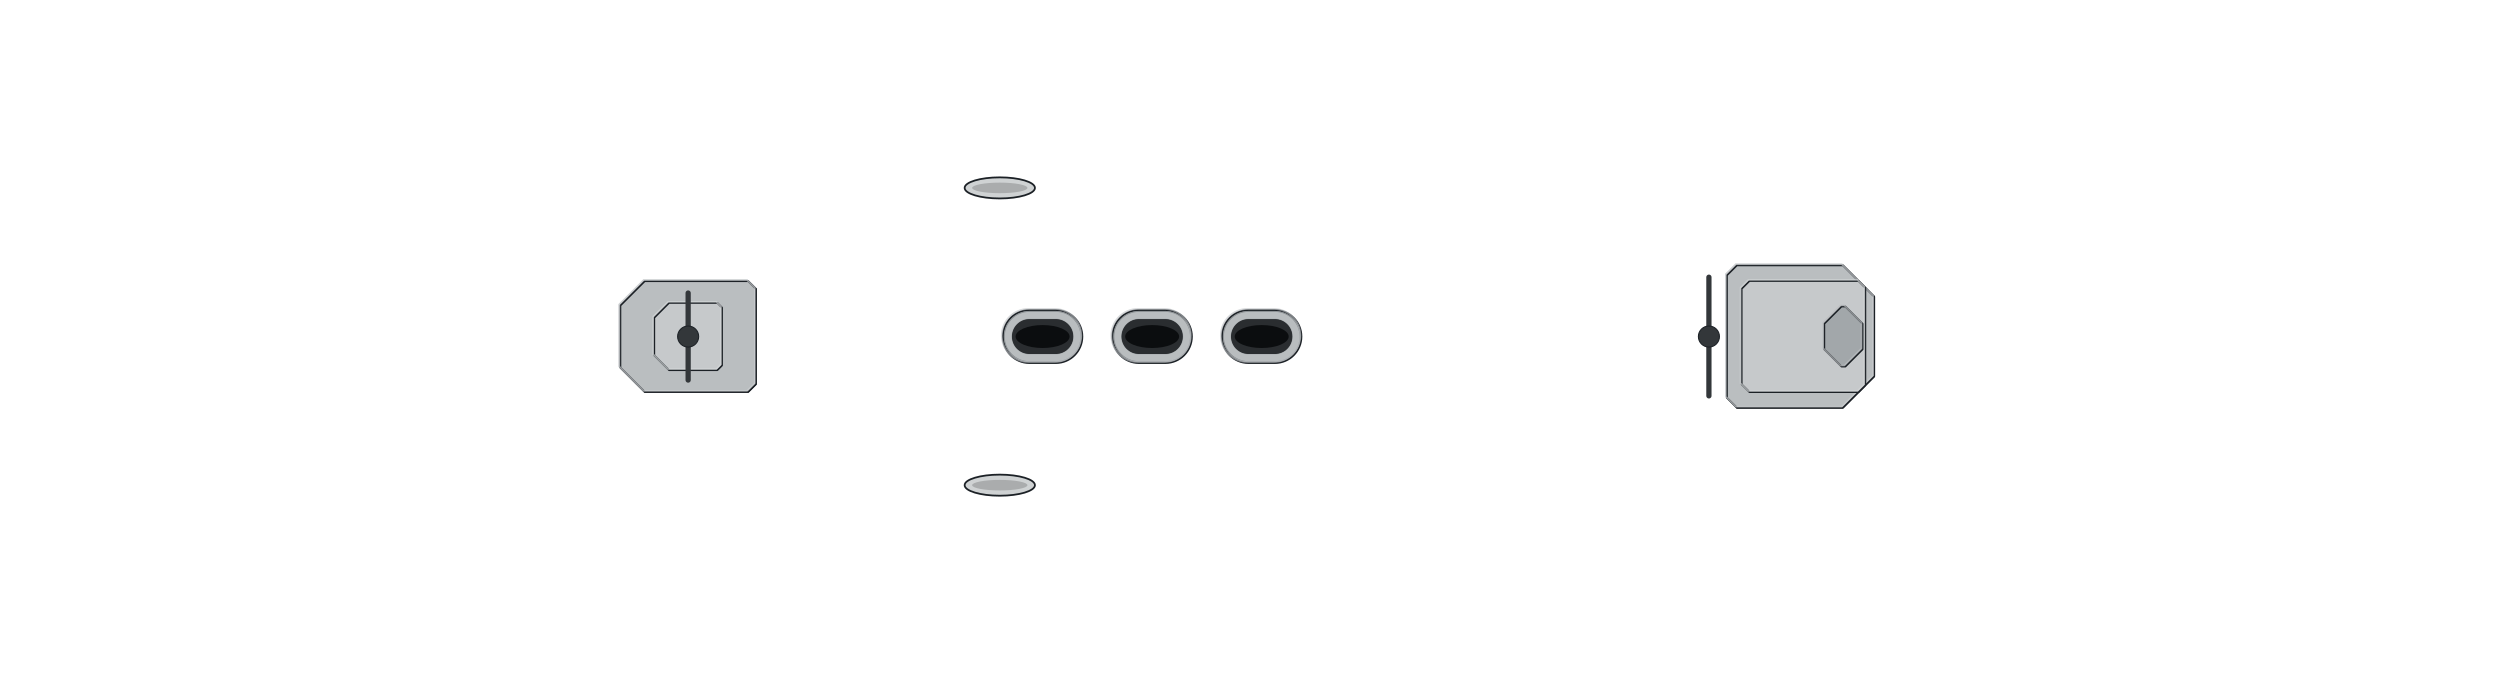
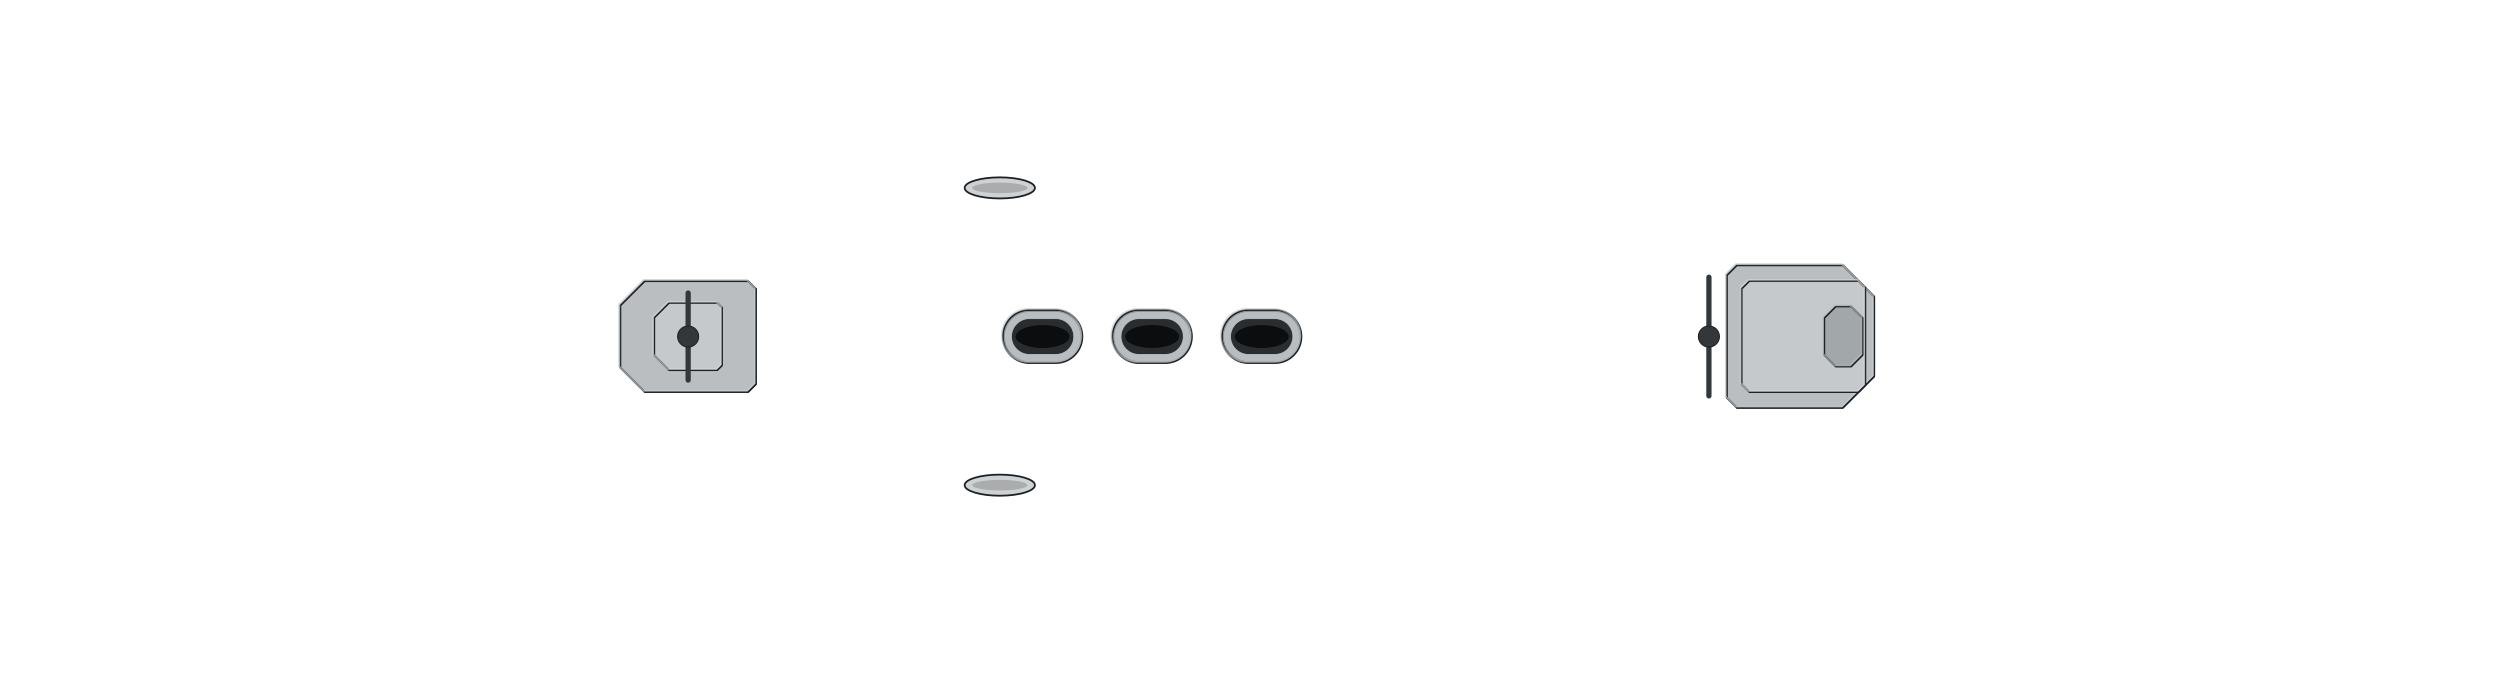
<svg xmlns="http://www.w3.org/2000/svg" width="1664" height="448" viewBox="-83.2 -22.4 166.4 44.8" shape-rendering="geometricPrecision">
  <defs>
    <clipPath id="hullclip">
      <path d="M-78,-1.316 L-77.994,-1.472 L-77.977,-1.627 L-77.949,-1.782 L-77.909,-1.937 L-77.858,-2.092 L-77.795,-2.247 L-77.721,-2.401 L-77.636,-2.556 L-77.539,-2.71 L-77.431,-2.864 L-77.312,-3.018 L-77.181,-3.171 L-77.04,-3.324 L-76.887,-3.477 L-76.722,-3.63 L-76.547,-3.782 L-76.36,-3.933 L-76.162,-4.085 L-75.953,-4.235 L-75.733,-4.386 L-75.502,-4.535 L-75.26,-4.685 L-75.007,-4.833 L-74.743,-4.982 L-74.468,-5.129 L-74.182,-5.276 L-73.886,-5.422 L-73.578,-5.568 L-73.26,-5.713 L-72.931,-5.857 L-72.592,-6 L-72.242,-6.143 L-71.881,-6.285 L-71.51,-6.425 L-71.128,-6.566 L-70.736,-6.705 L-70.334,-6.843 L-69.921,-6.981 L-69.499,-7.117 L-69.066,-7.253 L-68.623,-7.387 L-68.17,-7.521 L-67.707,-7.653 L-67.234,-7.785 L-66.751,-7.915 L-66.258,-8.044 L-65.756,-8.172 L-65.245,-8.299 L-64.723,-8.425 L-64.193,-8.55 L-63.653,-8.673 L-63.103,-8.795 L-62.545,-8.916 L-61.977,-9.036 L-61.4,-9.154 L-60.815,-9.271 L-60.22,-9.386 L-59.617,-9.501 L-59.005,-9.614 L-58.384,-9.725 L-57.755,-9.835 L-57.117,-9.944 L-56.471,-10.051 L-55.817,-10.156 L-55.154,-10.261 L-54.484,-10.363 L-53.805,-10.464 L-53.119,-10.564 L-52.425,-10.662 L-51.724,-10.758 L-51.014,-10.853 L-50.298,-10.946 L-49.574,-11.037 L-48.842,-11.127 L-48.104,-11.215 L-47.359,-11.301 L-46.606,-11.386 L-45.847,-11.469 L-45.081,-11.55 L-44.309,-11.629 L-43.53,-11.706 L-42.745,-11.782 L-41.954,-11.856 L-41.156,-11.928 L-40.352,-11.998 L-39.543,-12.066 L-38.728,-12.133 L-37.907,-12.197 L-37.08,-12.26 L-36.248,-12.32 L-35.411,-12.379 L-34.569,-12.435 L-33.722,-12.49 L-32.869,-12.542 L-32.012,-12.593 L-31.15,-12.642 L-30.284,-12.688 L-29.413,-12.732 L-28.538,-12.775 L-27.659,-12.815 L-26.776,-12.853 L-25.889,-12.889 L-24.998,-12.923 L-24.103,-12.955 L-23.205,-12.984 L-22.304,-13.012 L-21.399,-13.037 L-20.491,-13.06 L-19.58,-13.08 L-18.667,-13.099 L-17.75,-13.115 L-16.831,-13.129 L-15.91,-13.141 L-14.986,-13.15 L-14.06,-13.157 L-13.132,-13.162 L-12.202,-13.165 L-11.27,-13.165 L-10.337,-13.165 L-9.402,-13.165 L-8.466,-13.165 L-7.528,-13.165 L-6.589,-13.165 L-5.65,-13.165 L-4.71,-13.165 L-3.768,-13.165 L-2.827,-13.165 L-1.885,-13.165 L-0.942,-13.165 L-0,-13.165 L0.942,-13.165 L1.885,-13.165 L2.827,-13.165 L3.768,-13.165 L4.71,-13.165 L5.65,-13.165 L6.589,-13.165 L7.528,-13.165 L8.466,-13.165 L9.402,-13.165 L10.337,-13.165 L11.27,-13.165 L12.202,-13.165 L13.132,-13.165 L14.06,-13.165 L14.986,-13.165 L15.91,-13.165 L16.831,-13.165 L17.75,-13.165 L18.667,-13.165 L19.58,-13.165 L20.491,-13.165 L21.399,-13.165 L22.304,-13.143 L23.205,-13.11 L24.103,-13.071 L24.998,-13.027 L25.889,-12.978 L26.776,-12.923 L27.659,-12.863 L28.538,-12.798 L29.413,-12.727 L30.284,-12.652 L31.15,-12.571 L32.012,-12.486 L32.869,-12.395 L33.722,-12.3 L34.569,-12.199 L35.411,-12.095 L36.248,-11.985 L37.08,-11.871 L37.907,-11.753 L38.728,-11.63 L39.543,-11.503 L40.352,-11.373 L41.156,-11.238 L41.954,-11.099 L42.745,-10.957 L43.53,-10.812 L44.309,-10.663 L45.081,-10.511 L45.847,-10.355 L46.606,-10.197 L47.359,-10.036 L48.104,-9.872 L48.842,-9.706 L49.574,-9.537 L50.298,-9.366 L51.014,-9.193 L51.724,-9.019 L52.425,-8.842 L53.119,-8.664 L53.805,-8.484 L54.484,-8.303 L55.154,-8.121 L55.817,-7.938 L56.471,-7.754 L57.117,-7.569 L57.755,-7.384 L58.384,-7.198 L59.005,-7.012 L59.617,-6.826 L60.22,-6.64 L60.815,-6.454 L61.4,-6.268 L61.977,-6.083 L62.545,-5.898 L63.103,-5.715 L63.653,-5.532 L64.193,-5.35 L64.723,-5.169 L65.245,-4.989 L65.756,-4.811 L66.258,-4.635 L66.751,-4.46 L67.234,-4.287 L67.707,-4.116 L68.17,-3.947 L68.623,-3.78 L69.066,-3.615 L69.499,-3.453 L69.921,-3.293 L70.334,-3.136 L70.736,-2.982 L71.128,-2.83 L71.51,-2.682 L71.881,-2.537 L72.242,-2.394 L72.592,-2.255 L72.931,-2.12 L73.26,-1.988 L73.578,-1.859 L73.886,-1.735 L74.182,-1.614 L74.468,-1.496 L74.743,-1.383 L75.007,-1.274 L75.26,-1.168 L75.502,-1.067 L75.733,-0.97 L75.953,-0.878 L76.162,-0.79 L76.36,-0.706 L76.547,-0.626 L76.722,-0.552 L76.887,-0.481 L77.04,-0.416 L77.181,-0.355 L77.312,-0.298 L77.431,-0.247 L77.539,-0.2 L77.636,-0.158 L77.721,-0.121 L77.795,-0.089 L77.858,-0.062 L77.909,-0.04 L77.949,-0.022 L77.949,0.022 L77.909,0.04 L77.858,0.062 L77.795,0.089 L77.721,0.121 L77.636,0.158 L77.539,0.2 L77.431,0.247 L77.312,0.298 L77.181,0.355 L77.04,0.416 L76.887,0.481 L76.722,0.552 L76.547,0.626 L76.36,0.706 L76.162,0.79 L75.953,0.878 L75.733,0.97 L75.502,1.067 L75.26,1.168 L75.007,1.274 L74.743,1.383 L74.468,1.496 L74.182,1.614 L73.886,1.735 L73.578,1.859 L73.26,1.988 L72.931,2.12 L72.592,2.255 L72.242,2.394 L71.881,2.537 L71.51,2.682 L71.128,2.83 L70.736,2.982 L70.334,3.136 L69.921,3.293 L69.499,3.453 L69.066,3.615 L68.623,3.78 L68.17,3.947 L67.707,4.116 L67.234,4.287 L66.751,4.46 L66.258,4.635 L65.756,4.811 L65.245,4.989 L64.723,5.169 L64.193,5.35 L63.653,5.532 L63.103,5.715 L62.545,5.898 L61.977,6.083 L61.4,6.268 L60.815,6.454 L60.22,6.64 L59.617,6.826 L59.005,7.012 L58.384,7.198 L57.755,7.384 L57.117,7.569 L56.471,7.754 L55.817,7.938 L55.154,8.121 L54.484,8.303 L53.805,8.484 L53.119,8.664 L52.425,8.842 L51.724,9.019 L51.014,9.193 L50.298,9.366 L49.574,9.537 L48.842,9.706 L48.104,9.872 L47.359,10.036 L46.606,10.197 L45.847,10.355 L45.081,10.511 L44.309,10.663 L43.53,10.812 L42.745,10.957 L41.954,11.099 L41.156,11.238 L40.352,11.373 L39.543,11.503 L38.728,11.63 L37.907,11.753 L37.08,11.871 L36.248,11.985 L35.411,12.095 L34.569,12.199 L33.722,12.3 L32.869,12.395 L32.012,12.486 L31.15,12.571 L30.284,12.652 L29.413,12.727 L28.538,12.798 L27.659,12.863 L26.776,12.923 L25.889,12.978 L24.998,13.027 L24.103,13.071 L23.205,13.11 L22.304,13.143 L21.399,13.165 L20.491,13.165 L19.58,13.165 L18.667,13.165 L17.75,13.165 L16.831,13.165 L15.91,13.165 L14.986,13.165 L14.06,13.165 L13.132,13.165 L12.202,13.165 L11.27,13.165 L10.337,13.165 L9.402,13.165 L8.466,13.165 L7.528,13.165 L6.589,13.165 L5.65,13.165 L4.71,13.165 L3.768,13.165 L2.827,13.165 L1.885,13.165 L0.942,13.165 L-0,13.165 L-0.942,13.165 L-1.885,13.165 L-2.827,13.165 L-3.768,13.165 L-4.71,13.165 L-5.65,13.165 L-6.589,13.165 L-7.528,13.165 L-8.466,13.165 L-9.402,13.165 L-10.337,13.165 L-11.27,13.165 L-12.202,13.165 L-13.132,13.162 L-14.06,13.157 L-14.986,13.15 L-15.91,13.141 L-16.831,13.129 L-17.75,13.115 L-18.667,13.099 L-19.58,13.08 L-20.491,13.06 L-21.399,13.037 L-22.304,13.012 L-23.205,12.984 L-24.103,12.955 L-24.998,12.923 L-25.889,12.889 L-26.776,12.853 L-27.659,12.815 L-28.538,12.775 L-29.413,12.732 L-30.284,12.688 L-31.15,12.642 L-32.012,12.593 L-32.869,12.542 L-33.722,12.49 L-34.569,12.435 L-35.411,12.379 L-36.248,12.32 L-37.08,12.26 L-37.907,12.197 L-38.728,12.133 L-39.543,12.066 L-40.352,11.998 L-41.156,11.928 L-41.954,11.856 L-42.745,11.782 L-43.53,11.706 L-44.309,11.629 L-45.081,11.55 L-45.847,11.469 L-46.606,11.386 L-47.359,11.301 L-48.104,11.215 L-48.842,11.127 L-49.574,11.037 L-50.298,10.946 L-51.014,10.853 L-51.724,10.758 L-52.425,10.662 L-53.119,10.564 L-53.805,10.464 L-54.484,10.363 L-55.154,10.261 L-55.817,10.156 L-56.471,10.051 L-57.117,9.944 L-57.755,9.835 L-58.384,9.725 L-59.005,9.614 L-59.617,9.501 L-60.22,9.386 L-60.815,9.271 L-61.4,9.154 L-61.977,9.036 L-62.545,8.916 L-63.103,8.795 L-63.653,8.673 L-64.193,8.55 L-64.723,8.425 L-65.245,8.299 L-65.756,8.172 L-66.258,8.044 L-66.751,7.915 L-67.234,7.785 L-67.707,7.653 L-68.17,7.521 L-68.623,7.387 L-69.066,7.253 L-69.499,7.117 L-69.921,6.981 L-70.334,6.843 L-70.736,6.705 L-71.128,6.566 L-71.51,6.425 L-71.881,6.285 L-72.242,6.143 L-72.592,6 L-72.931,5.857 L-73.26,5.713 L-73.578,5.568 L-73.886,5.422 L-74.182,5.276 L-74.468,5.129 L-74.743,4.982 L-75.007,4.833 L-75.26,4.685 L-75.502,4.535 L-75.733,4.386 L-75.953,4.235 L-76.162,4.085 L-76.36,3.933 L-76.547,3.782 L-76.722,3.63 L-76.887,3.477 L-77.04,3.324 L-77.181,3.171 L-77.312,3.018 L-77.431,2.864 L-77.539,2.71 L-77.636,2.556 L-77.721,2.401 L-77.795,2.247 L-77.858,2.092 L-77.909,1.937 L-77.949,1.782 L-77.977,1.627 L-77.994,1.472 L-78,1.316 Z" />
    </clipPath>
    <clipPath id="deckclip">
      <path d="M-78,-0.766 L-77.994,-0.922 L-77.977,-1.077 L-77.949,-1.232 L-77.909,-1.387 L-77.858,-1.542 L-77.795,-1.697 L-77.721,-1.851 L-77.636,-2.006 L-77.539,-2.16 L-77.431,-2.314 L-77.312,-2.468 L-77.181,-2.621 L-77.04,-2.774 L-76.887,-2.927 L-76.722,-3.08 L-76.547,-3.232 L-76.36,-3.383 L-76.162,-3.535 L-75.953,-3.685 L-75.733,-3.836 L-75.502,-3.985 L-75.26,-4.135 L-75.007,-4.283 L-74.743,-4.432 L-74.468,-4.579 L-74.182,-4.726 L-73.886,-4.872 L-73.578,-5.018 L-73.26,-5.163 L-72.931,-5.307 L-72.592,-5.45 L-72.242,-5.593 L-71.881,-5.735 L-71.51,-5.875 L-71.128,-6.016 L-70.736,-6.155 L-70.334,-6.293 L-69.921,-6.431 L-69.499,-6.567 L-69.066,-6.703 L-68.623,-6.837 L-68.17,-6.971 L-67.707,-7.103 L-67.234,-7.235 L-66.751,-7.365 L-66.258,-7.494 L-65.756,-7.622 L-65.245,-7.749 L-64.723,-7.875 L-64.193,-8 L-63.653,-8.123 L-63.103,-8.245 L-62.545,-8.366 L-61.977,-8.486 L-61.4,-8.604 L-60.815,-8.721 L-60.22,-8.836 L-59.617,-8.951 L-59.005,-9.064 L-58.384,-9.175 L-57.755,-9.285 L-57.117,-9.394 L-56.471,-9.501 L-55.817,-9.606 L-55.154,-9.711 L-54.484,-9.813 L-53.805,-9.914 L-53.119,-10.014 L-52.425,-10.112 L-51.724,-10.208 L-51.014,-10.303 L-50.298,-10.396 L-49.574,-10.487 L-48.842,-10.577 L-48.104,-10.665 L-47.359,-10.751 L-46.606,-10.836 L-45.847,-10.919 L-45.081,-11 L-44.309,-11.079 L-43.53,-11.156 L-42.745,-11.232 L-41.954,-11.306 L-41.156,-11.378 L-40.352,-11.448 L-39.543,-11.516 L-38.728,-11.583 L-37.907,-11.647 L-37.08,-11.71 L-36.248,-11.77 L-35.411,-11.829 L-34.569,-11.885 L-33.722,-11.94 L-32.869,-11.992 L-32.012,-12.043 L-31.15,-12.092 L-30.284,-12.138 L-29.413,-12.182 L-28.538,-12.225 L-27.659,-12.265 L-26.776,-12.303 L-25.889,-12.339 L-24.998,-12.373 L-24.103,-12.405 L-23.205,-12.434 L-22.304,-12.462 L-21.399,-12.487 L-20.491,-12.51 L-19.58,-12.53 L-18.667,-12.549 L-17.75,-12.565 L-16.831,-12.579 L-15.91,-12.591 L-14.986,-12.6 L-14.06,-12.607 L-13.132,-12.612 L-12.202,-12.615 L-11.27,-12.615 L-10.337,-12.615 L-9.402,-12.615 L-8.466,-12.615 L-7.528,-12.615 L-6.589,-12.615 L-5.65,-12.615 L-4.71,-12.615 L-3.768,-12.615 L-2.827,-12.615 L-1.885,-12.615 L-0.942,-12.615 L-0,-12.615 L0.942,-12.615 L1.885,-12.615 L2.827,-12.615 L3.768,-12.615 L4.71,-12.615 L5.65,-12.615 L6.589,-12.615 L7.528,-12.615 L8.466,-12.615 L9.402,-12.615 L10.337,-12.615 L11.27,-12.615 L12.202,-12.615 L13.132,-12.615 L14.06,-12.615 L14.986,-12.615 L15.91,-12.615 L16.831,-12.615 L17.75,-12.615 L18.667,-12.615 L19.58,-12.615 L20.491,-12.615 L21.399,-12.615 L22.304,-12.593 L23.205,-12.56 L24.103,-12.521 L24.998,-12.477 L25.889,-12.428 L26.776,-12.373 L27.659,-12.313 L28.538,-12.248 L29.413,-12.177 L30.284,-12.102 L31.15,-12.021 L32.012,-11.936 L32.869,-11.845 L33.722,-11.75 L34.569,-11.649 L35.411,-11.545 L36.248,-11.435 L37.08,-11.321 L37.907,-11.203 L38.728,-11.08 L39.543,-10.953 L40.352,-10.823 L41.156,-10.688 L41.954,-10.549 L42.745,-10.407 L43.53,-10.262 L44.309,-10.113 L45.081,-9.961 L45.847,-9.805 L46.606,-9.647 L47.359,-9.486 L48.104,-9.322 L48.842,-9.156 L49.574,-8.987 L50.298,-8.816 L51.014,-8.643 L51.724,-8.469 L52.425,-8.292 L53.119,-8.114 L53.805,-7.934 L54.484,-7.753 L55.154,-7.571 L55.817,-7.388 L56.471,-7.204 L57.117,-7.019 L57.755,-6.834 L58.384,-6.648 L59.005,-6.462 L59.617,-6.276 L60.22,-6.09 L60.815,-5.904 L61.4,-5.718 L61.977,-5.533 L62.545,-5.348 L63.103,-5.165 L63.653,-4.982 L64.193,-4.8 L64.723,-4.619 L65.245,-4.439 L65.756,-4.261 L66.258,-4.085 L66.751,-3.91 L67.234,-3.737 L67.707,-3.566 L68.17,-3.397 L68.623,-3.23 L69.066,-3.065 L69.499,-2.903 L69.921,-2.743 L70.334,-2.586 L70.736,-2.432 L71.128,-2.28 L71.51,-2.132 L71.881,-1.987 L72.242,-1.844 L72.592,-1.705 L72.931,-1.57 L73.26,-1.438 L73.578,-1.309 L73.886,-1.185 L74.182,-1.064 L74.468,-0.946 L74.743,-0.833 L75.007,-0.724 L75.26,-0.618 L75.502,-0.517 L75.733,-0.42 L75.953,-0.328 L76.162,-0.24 L76.36,-0.156 L76.547,-0.076 L76.547,0.076 L76.36,0.156 L76.162,0.24 L75.953,0.328 L75.733,0.42 L75.502,0.517 L75.26,0.618 L75.007,0.724 L74.743,0.833 L74.468,0.946 L74.182,1.064 L73.886,1.185 L73.578,1.309 L73.26,1.438 L72.931,1.57 L72.592,1.705 L72.242,1.844 L71.881,1.987 L71.51,2.132 L71.128,2.28 L70.736,2.432 L70.334,2.586 L69.921,2.743 L69.499,2.903 L69.066,3.065 L68.623,3.23 L68.17,3.397 L67.707,3.566 L67.234,3.737 L66.751,3.91 L66.258,4.085 L65.756,4.261 L65.245,4.439 L64.723,4.619 L64.193,4.8 L63.653,4.982 L63.103,5.165 L62.545,5.348 L61.977,5.533 L61.4,5.718 L60.815,5.904 L60.22,6.09 L59.617,6.276 L59.005,6.462 L58.384,6.648 L57.755,6.834 L57.117,7.019 L56.471,7.204 L55.817,7.388 L55.154,7.571 L54.484,7.753 L53.805,7.934 L53.119,8.114 L52.425,8.292 L51.724,8.469 L51.014,8.643 L50.298,8.816 L49.574,8.987 L48.842,9.156 L48.104,9.322 L47.359,9.486 L46.606,9.647 L45.847,9.805 L45.081,9.961 L44.309,10.113 L43.53,10.262 L42.745,10.407 L41.954,10.549 L41.156,10.688 L40.352,10.823 L39.543,10.953 L38.728,11.08 L37.907,11.203 L37.08,11.321 L36.248,11.435 L35.411,11.545 L34.569,11.649 L33.722,11.75 L32.869,11.845 L32.012,11.936 L31.15,12.021 L30.284,12.102 L29.413,12.177 L28.538,12.248 L27.659,12.313 L26.776,12.373 L25.889,12.428 L24.998,12.477 L24.103,12.521 L23.205,12.56 L22.304,12.593 L21.399,12.615 L20.491,12.615 L19.58,12.615 L18.667,12.615 L17.75,12.615 L16.831,12.615 L15.91,12.615 L14.986,12.615 L14.06,12.615 L13.132,12.615 L12.202,12.615 L11.27,12.615 L10.337,12.615 L9.402,12.615 L8.466,12.615 L7.528,12.615 L6.589,12.615 L5.65,12.615 L4.71,12.615 L3.768,12.615 L2.827,12.615 L1.885,12.615 L0.942,12.615 L-0,12.615 L-0.942,12.615 L-1.885,12.615 L-2.827,12.615 L-3.768,12.615 L-4.71,12.615 L-5.65,12.615 L-6.589,12.615 L-7.528,12.615 L-8.466,12.615 L-9.402,12.615 L-10.337,12.615 L-11.27,12.615 L-12.202,12.615 L-13.132,12.612 L-14.06,12.607 L-14.986,12.6 L-15.91,12.591 L-16.831,12.579 L-17.75,12.565 L-18.667,12.549 L-19.58,12.53 L-20.491,12.51 L-21.399,12.487 L-22.304,12.462 L-23.205,12.434 L-24.103,12.405 L-24.998,12.373 L-25.889,12.339 L-26.776,12.303 L-27.659,12.265 L-28.538,12.225 L-29.413,12.182 L-30.284,12.138 L-31.15,12.092 L-32.012,12.043 L-32.869,11.992 L-33.722,11.94 L-34.569,11.885 L-35.411,11.829 L-36.248,11.77 L-37.08,11.71 L-37.907,11.647 L-38.728,11.583 L-39.543,11.516 L-40.352,11.448 L-41.156,11.378 L-41.954,11.306 L-42.745,11.232 L-43.53,11.156 L-44.309,11.079 L-45.081,11 L-45.847,10.919 L-46.606,10.836 L-47.359,10.751 L-48.104,10.665 L-48.842,10.577 L-49.574,10.487 L-50.298,10.396 L-51.014,10.303 L-51.724,10.208 L-52.425,10.112 L-53.119,10.014 L-53.805,9.914 L-54.484,9.813 L-55.154,9.711 L-55.817,9.606 L-56.471,9.501 L-57.117,9.394 L-57.755,9.285 L-58.384,9.175 L-59.005,9.064 L-59.617,8.951 L-60.22,8.836 L-60.815,8.721 L-61.4,8.604 L-61.977,8.486 L-62.545,8.366 L-63.103,8.245 L-63.653,8.123 L-64.193,8 L-64.723,7.875 L-65.245,7.749 L-65.756,7.622 L-66.258,7.494 L-66.751,7.365 L-67.234,7.235 L-67.707,7.103 L-68.17,6.971 L-68.623,6.837 L-69.066,6.703 L-69.499,6.567 L-69.921,6.431 L-70.334,6.293 L-70.736,6.155 L-71.128,6.016 L-71.51,5.875 L-71.881,5.735 L-72.242,5.593 L-72.592,5.45 L-72.931,5.307 L-73.26,5.163 L-73.578,5.018 L-73.886,4.872 L-74.182,4.726 L-74.468,4.579 L-74.743,4.432 L-75.007,4.283 L-75.26,4.135 L-75.502,3.985 L-75.733,3.836 L-75.953,3.685 L-76.162,3.535 L-76.36,3.383 L-76.547,3.232 L-76.722,3.08 L-76.887,2.927 L-77.04,2.774 L-77.181,2.621 L-77.312,2.468 L-77.431,2.314 L-77.539,2.16 L-77.636,2.006 L-77.721,1.851 L-77.795,1.697 L-77.858,1.542 L-77.909,1.387 L-77.949,1.232 L-77.977,1.077 L-77.994,0.922 L-78,0.766 Z" />
    </clipPath>
  </defs>
  <path d="M41.545,2.654 L39.46,4.739 L32.408,4.739 L31.745,4.076 L31.745,-4.076 L32.408,-4.739 L39.46,-4.739 L41.545,-2.654 Z" fill="#aeb3b5" stroke="#1c2126" stroke-width="0.12" stroke-linejoin="round" />
  <path d="M41.545,2.654 L39.46,4.739 L32.408,4.739 L31.745,4.076 L31.745,-4.076 L32.408,-4.739 L39.46,-4.739 L41.545,-2.654 Z" fill="none" stroke="#c2c6c8" stroke-width="0.108" transform="translate(-0.072,-0.072)" stroke-opacity="0.7" />
  <path d="M41.545,2.654 L39.46,4.739 L32.408,4.739 L31.745,4.076 L31.745,-4.076 L32.408,-4.739 L39.46,-4.739 L41.545,-2.654 Z" fill="#babec0" stroke="#1c2126" stroke-width="0.12" stroke-linejoin="round" />
  <path d="M41.545,2.654 L39.46,4.739 L32.408,4.739 L31.745,4.076 L31.745,-4.076 L32.408,-4.739 L39.46,-4.739 L41.545,-2.654 Z" fill="none" stroke="#cbced0" stroke-width="0.108" transform="translate(-0.072,-0.072)" stroke-opacity="0.7" />
  <path d="M40.502,3.697 L33.242,3.697 L32.725,3.179 L32.725,-3.179 L33.242,-3.697 L40.502,-3.697 L40.957,-3.242 L40.957,3.242 Z" fill="#c6c9cb" stroke="#1c2126" stroke-width="0.12" stroke-linejoin="round" />
  <path d="M40.502,3.697 L33.242,3.697 L32.725,3.179 L32.725,-3.179 L33.242,-3.697 L40.502,-3.697 L40.957,-3.242 L40.957,3.242 Z" fill="none" stroke="#d4d6d8" stroke-width="0.108" transform="translate(-0.072,-0.072)" stroke-opacity="0.7" />
  <path d="M-32.887,3.17 L-33.403,3.686 L-40.285,3.686 L-41.907,2.064 L-41.907,-2.064 L-40.285,-3.686 L-33.403,-3.686 L-32.887,-3.17 Z" fill="#aeb3b5" stroke="#1c2126" stroke-width="0.12" stroke-linejoin="round" />
  <path d="M-32.887,3.17 L-33.403,3.686 L-40.285,3.686 L-41.907,2.064 L-41.907,-2.064 L-40.285,-3.686 L-33.403,-3.686 L-32.887,-3.17 Z" fill="none" stroke="#c2c6c8" stroke-width="0.108" transform="translate(-0.072,-0.072)" stroke-opacity="0.7" />
  <path d="M-32.887,-3.17 L-32.887,3.17 L-33.403,3.686 L-40.285,3.686 L-41.907,2.064 L-41.907,-2.064 L-40.285,-3.686 L-33.403,-3.686 Z" fill="#babec0" stroke="#1c2126" stroke-width="0.12" stroke-linejoin="round" />
  <path d="M-32.887,-3.17 L-32.887,3.17 L-33.403,3.686 L-40.285,3.686 L-41.907,2.064 L-41.907,-2.064 L-40.285,-3.686 L-33.403,-3.686 Z" fill="none" stroke="#cbced0" stroke-width="0.108" transform="translate(-0.072,-0.072)" stroke-opacity="0.7" />
  <path d="M-35.142,1.925 L-35.455,2.238 L-38.667,2.238 L-39.652,1.253 L-39.652,-1.253 L-38.667,-2.238 L-35.455,-2.238 L-35.142,-1.925 Z" fill="#c6c9cb" stroke="#1c2126" stroke-width="0.12" stroke-linejoin="round" />
  <path d="M-35.142,1.925 L-35.455,2.238 L-38.667,2.238 L-39.652,1.253 L-39.652,-1.253 L-38.667,-2.238 L-35.455,-2.238 L-35.142,-1.925 Z" fill="none" stroke="#d4d6d8" stroke-width="0.108" transform="translate(-0.072,-0.072)" stroke-opacity="0.7" />
-   <path d="M39.373,-2 L39.627,-2 L40.775,-0.853 L40.775,0.853 L39.627,2 L39.373,2 L38.225,0.853 L38.225,-0.853 Z" fill="#a2a7aa" stroke="#1c2126" stroke-width="0.12" stroke-linejoin="round" />
-   <path d="M39.373,-2 L39.627,-2 L40.775,-0.853 L40.775,0.853 L39.627,2 L39.373,2 L38.225,0.853 L38.225,-0.853 Z" fill="none" stroke="#b9bdbf" stroke-width="0.108" transform="translate(-0.072,-0.072)" stroke-opacity="0.7" />
+   <path d="M40.775,-1.235 L40.775,1.235 L40.01,2 L38.99,2 L38.225,1.235 L38.225,-1.235 L38.99,-2 L40.01,-2 Z" fill="#a2a7aa" stroke="#1c2126" stroke-width="0.12" stroke-linejoin="round" />
+   <path d="M40.775,-1.235 L40.775,1.235 L40.01,2 L38.99,2 L38.225,1.235 L38.225,-1.235 L38.99,-2 L40.01,-2 Z" fill="none" stroke="#b9bdbf" stroke-width="0.108" transform="translate(-0.072,-0.072)" stroke-opacity="0.7" />
  <ellipse cx="-16.654" cy="9.893" rx="2.34" ry="0.702" fill="#cfd2d3" stroke="#1c2126" stroke-width="0.12" stroke-linejoin="round" />
  <ellipse cx="-16.654" cy="9.893" rx="1.84" ry="0.352" fill="#aaacad" />
  <ellipse cx="-16.654" cy="-9.893" rx="2.34" ry="0.702" fill="#cfd2d3" stroke="#1c2126" stroke-width="0.12" stroke-linejoin="round" />
  <ellipse cx="-16.654" cy="-9.893" rx="1.84" ry="0.352" fill="#aaacad" />
  <path d="M-0.103,-1.764 L1.66,-1.764 A1.764,1.764 0 0 1 3.424,0 L3.424,0 A1.764,1.764 0 0 1 1.66,1.764 L-0.103,1.764 A1.764,1.764 0 0 1 -1.867,0 L-1.867,0 A1.764,1.764 0 0 1 -0.103,-1.764 Z" fill="#a2a7aa" stroke="#1c2126" stroke-width="0.12" stroke-linejoin="round" />
  <path d="M-0.103,-1.164 L1.66,-1.164 A1.164,1.164 0 0 1 2.824,0 L2.824,0 A1.164,1.164 0 0 1 1.66,1.164 L-0.103,1.164 A1.164,1.164 0 0 1 -1.267,0 L-1.267,0 A1.164,1.164 0 0 1 -0.103,-1.164 Z" fill="#2a2d30" />
  <path d="M-0.103,-1.564 L1.66,-1.564 A1.564,1.564 0 0 1 3.224,0 L3.224,0 A1.564,1.564 0 0 1 1.66,1.564 L-0.103,1.564 A1.564,1.564 0 0 1 -1.667,0 L-1.667,0 A1.564,1.564 0 0 1 -0.103,-1.564 Z" fill="none" stroke="#868b8e" stroke-width="0.25" />
  <ellipse cx="0.779" cy="0" rx="1.796" ry="0.764" fill="#0b0d0f" />
  <path d="M-0.103,-1.414 L1.66,-1.414 A1.414,1.414 0 0 1 3.074,0 L3.074,0 A1.414,1.414 0 0 1 1.66,1.414 L-0.103,1.414 A1.414,1.414 0 0 1 -1.517,0 L-1.517,0 A1.414,1.414 0 0 1 -0.103,-1.414 Z" fill="none" stroke="#b9bdbf" stroke-width="0.45" />
  <path d="M-0.103,-1.764 L1.66,-1.764 A1.764,1.764 0 0 1 3.424,0 L3.424,0 A1.764,1.764 0 0 1 1.66,1.764 L-0.103,1.764 A1.764,1.764 0 0 1 -1.867,0 L-1.867,0 A1.764,1.764 0 0 1 -0.103,-1.764 Z" fill="none" stroke="#bec1c4" stroke-width="0.12" transform="translate(-0.072,-0.072)" stroke-opacity="0.6" />
  <path d="M-7.394,-1.764 L-5.631,-1.764 A1.764,1.764 0 0 1 -3.867,0 L-3.867,0 A1.764,1.764 0 0 1 -5.631,1.764 L-7.394,1.764 A1.764,1.764 0 0 1 -9.158,0 L-9.158,0 A1.764,1.764 0 0 1 -7.394,-1.764 Z" fill="#a2a7aa" stroke="#1c2126" stroke-width="0.12" stroke-linejoin="round" />
  <path d="M-7.394,-1.164 L-5.631,-1.164 A1.164,1.164 0 0 1 -4.467,0 L-4.467,0 A1.164,1.164 0 0 1 -5.631,1.164 L-7.394,1.164 A1.164,1.164 0 0 1 -8.558,0 L-8.558,0 A1.164,1.164 0 0 1 -7.394,-1.164 Z" fill="#2a2d30" />
  <path d="M-7.394,-1.564 L-5.631,-1.564 A1.564,1.564 0 0 1 -4.067,0 L-4.067,0 A1.564,1.564 0 0 1 -5.631,1.564 L-7.394,1.564 A1.564,1.564 0 0 1 -8.958,0 L-8.958,0 A1.564,1.564 0 0 1 -7.394,-1.564 Z" fill="none" stroke="#868b8e" stroke-width="0.25" />
  <ellipse cx="-6.513" cy="0" rx="1.796" ry="0.764" fill="#0b0d0f" />
  <path d="M-7.394,-1.414 L-5.631,-1.414 A1.414,1.414 0 0 1 -4.217,0 L-4.217,0 A1.414,1.414 0 0 1 -5.631,1.414 L-7.394,1.414 A1.414,1.414 0 0 1 -8.808,0 L-8.808,0 A1.414,1.414 0 0 1 -7.394,-1.414 Z" fill="none" stroke="#b9bdbf" stroke-width="0.45" />
  <path d="M-7.394,-1.764 L-5.631,-1.764 A1.764,1.764 0 0 1 -3.867,0 L-3.867,0 A1.764,1.764 0 0 1 -5.631,1.764 L-7.394,1.764 A1.764,1.764 0 0 1 -9.158,0 L-9.158,0 A1.764,1.764 0 0 1 -7.394,-1.764 Z" fill="none" stroke="#bec1c4" stroke-width="0.12" transform="translate(-0.072,-0.072)" stroke-opacity="0.6" />
  <path d="M-14.685,-1.764 L-12.922,-1.764 A1.764,1.764 0 0 1 -11.158,0 L-11.158,0 A1.764,1.764 0 0 1 -12.922,1.764 L-14.685,1.764 A1.764,1.764 0 0 1 -16.449,0 L-16.449,0 A1.764,1.764 0 0 1 -14.685,-1.764 Z" fill="#a2a7aa" stroke="#1c2126" stroke-width="0.12" stroke-linejoin="round" />
  <path d="M-14.685,-1.164 L-12.922,-1.164 A1.164,1.164 0 0 1 -11.758,0 L-11.758,0 A1.164,1.164 0 0 1 -12.922,1.164 L-14.685,1.164 A1.164,1.164 0 0 1 -15.849,0 L-15.849,0 A1.164,1.164 0 0 1 -14.685,-1.164 Z" fill="#2a2d30" />
  <path d="M-14.685,-1.564 L-12.922,-1.564 A1.564,1.564 0 0 1 -11.358,0 L-11.358,0 A1.564,1.564 0 0 1 -12.922,1.564 L-14.685,1.564 A1.564,1.564 0 0 1 -16.249,0 L-16.249,0 A1.564,1.564 0 0 1 -14.685,-1.564 Z" fill="none" stroke="#868b8e" stroke-width="0.25" />
  <ellipse cx="-13.804" cy="0" rx="1.796" ry="0.764" fill="#0b0d0f" />
  <path d="M-14.685,-1.414 L-12.922,-1.414 A1.414,1.414 0 0 1 -11.508,0 L-11.508,0 A1.414,1.414 0 0 1 -12.922,1.414 L-14.685,1.414 A1.414,1.414 0 0 1 -16.099,0 L-16.099,0 A1.414,1.414 0 0 1 -14.685,-1.414 Z" fill="none" stroke="#b9bdbf" stroke-width="0.45" />
  <path d="M-14.685,-1.764 L-12.922,-1.764 A1.764,1.764 0 0 1 -11.158,0 L-11.158,0 A1.764,1.764 0 0 1 -12.922,1.764 L-14.685,1.764 A1.764,1.764 0 0 1 -16.449,0 L-16.449,0 A1.764,1.764 0 0 1 -14.685,-1.764 Z" fill="none" stroke="#bec1c4" stroke-width="0.12" transform="translate(-0.072,-0.072)" stroke-opacity="0.6" />
  <line x1="30.545" y1="-3.949" x2="30.545" y2="3.949" stroke="#33373a" stroke-width="0.35" stroke-linecap="round" />
  <circle cx="30.545" cy="0" r="0.7" fill="#33373a" stroke="#1c2126" stroke-width="0.072" stroke-linejoin="round" />
  <line x1="-37.397" y1="-2.896" x2="-37.397" y2="2.896" stroke="#33373a" stroke-width="0.35" stroke-linecap="round" />
  <circle cx="-37.397" cy="0" r="0.7" fill="#33373a" stroke="#1c2126" stroke-width="0.072" stroke-linejoin="round" />
</svg>
